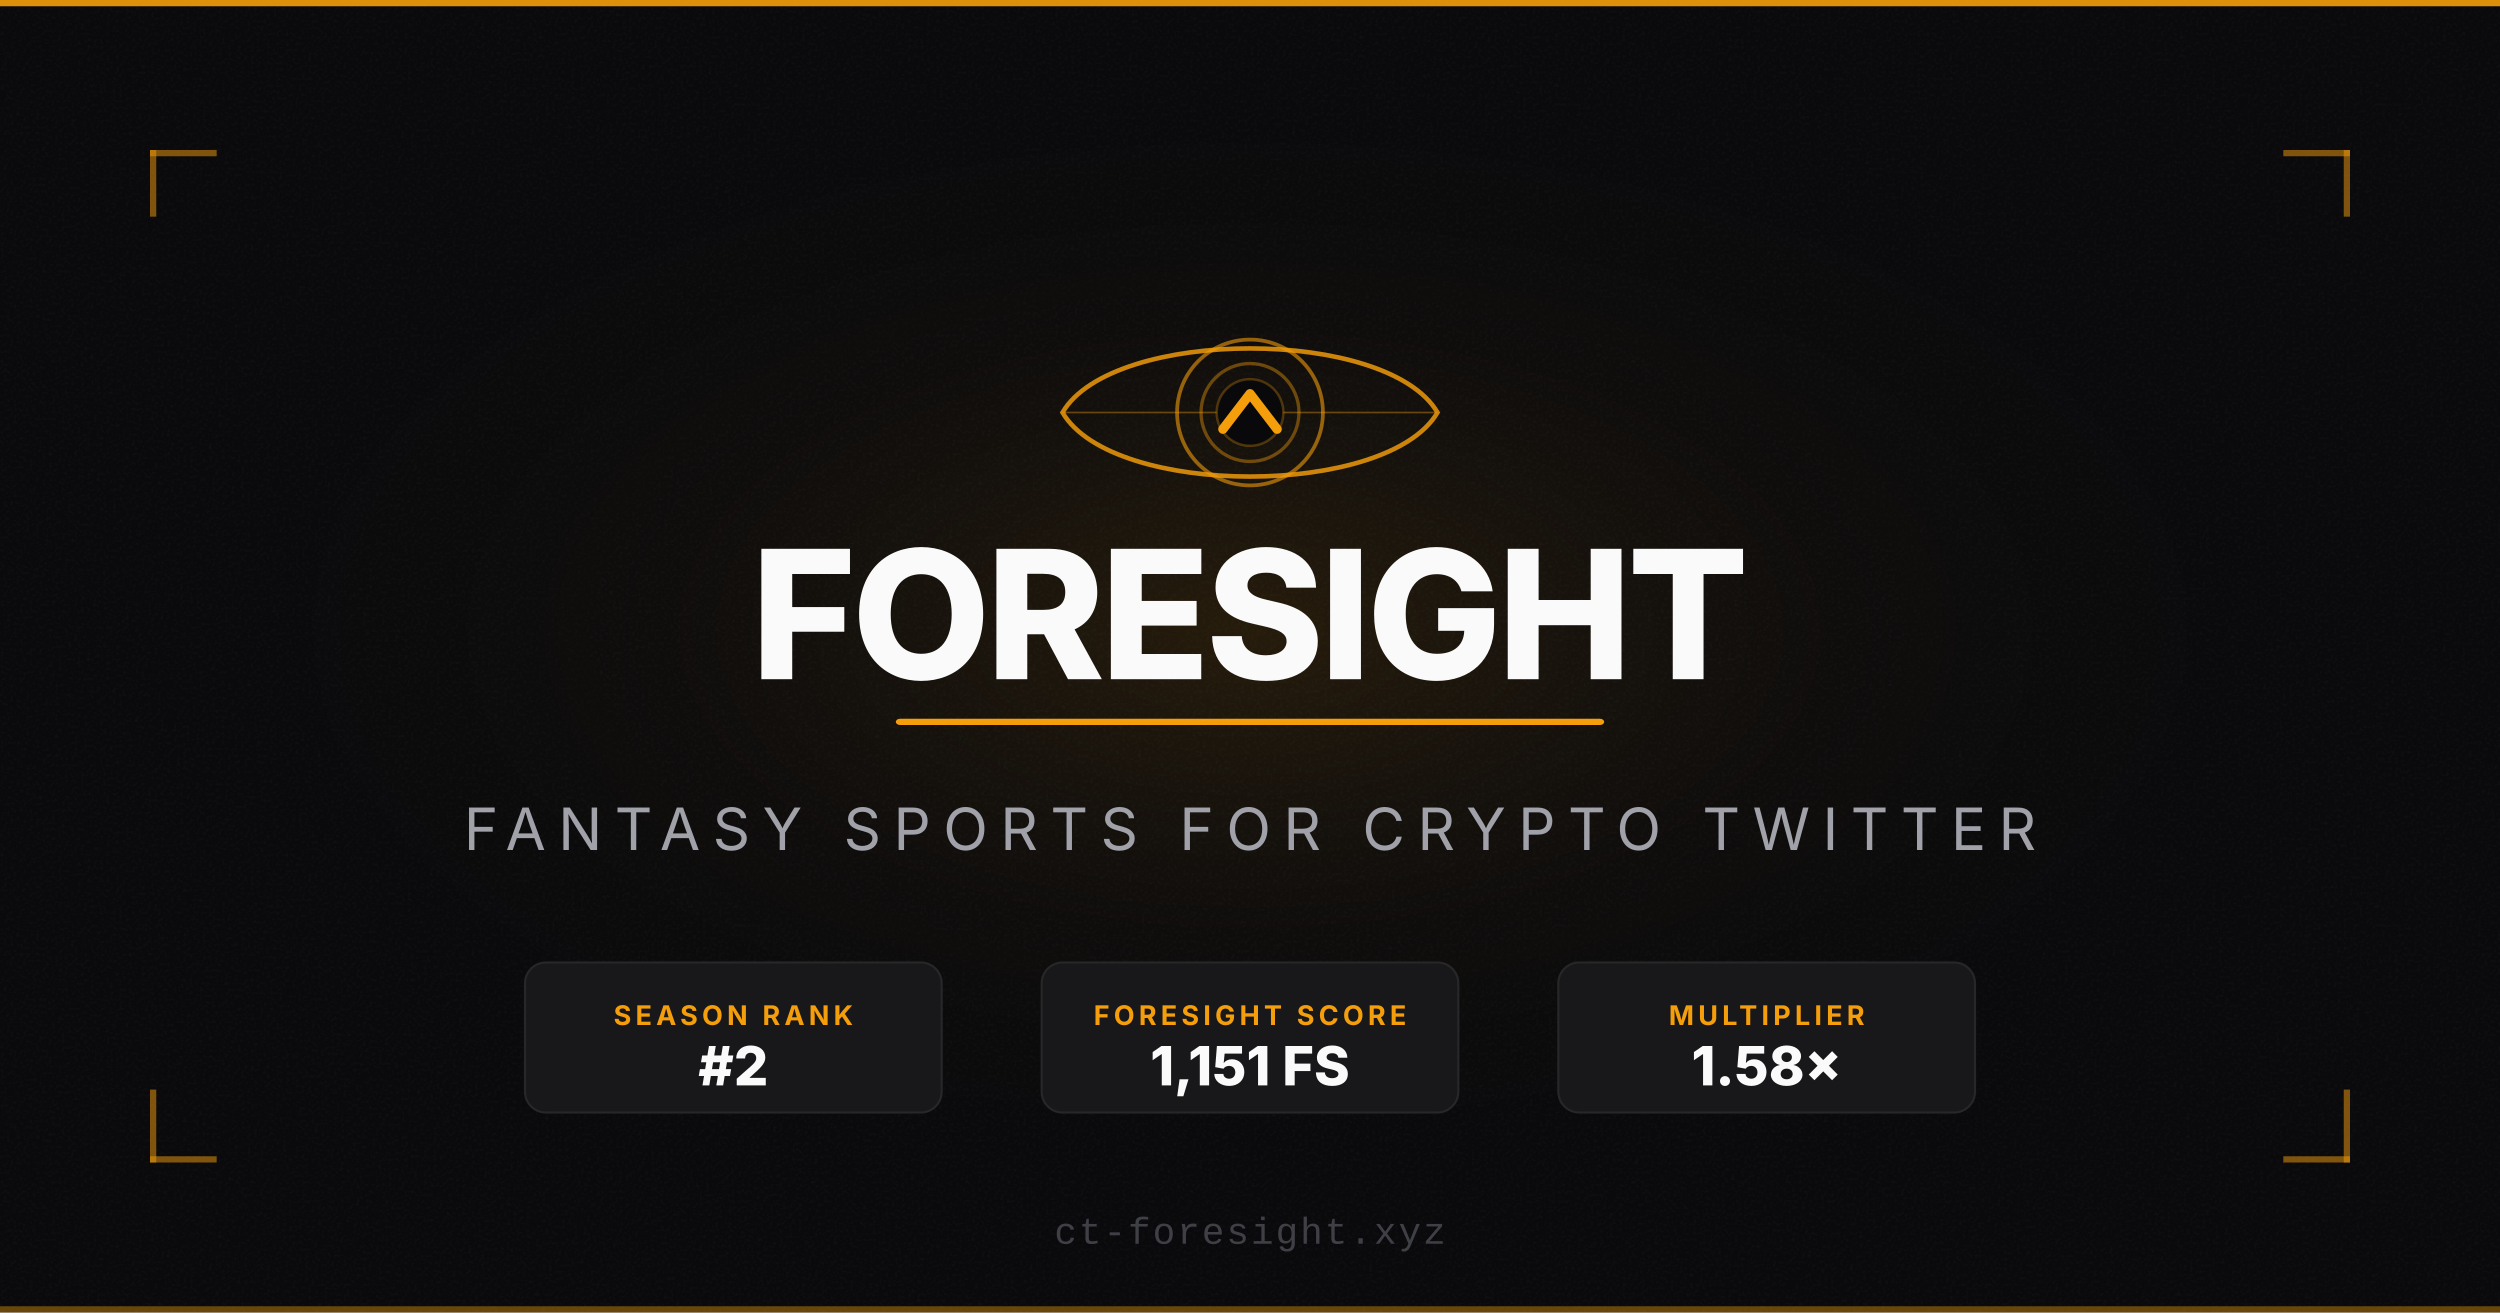
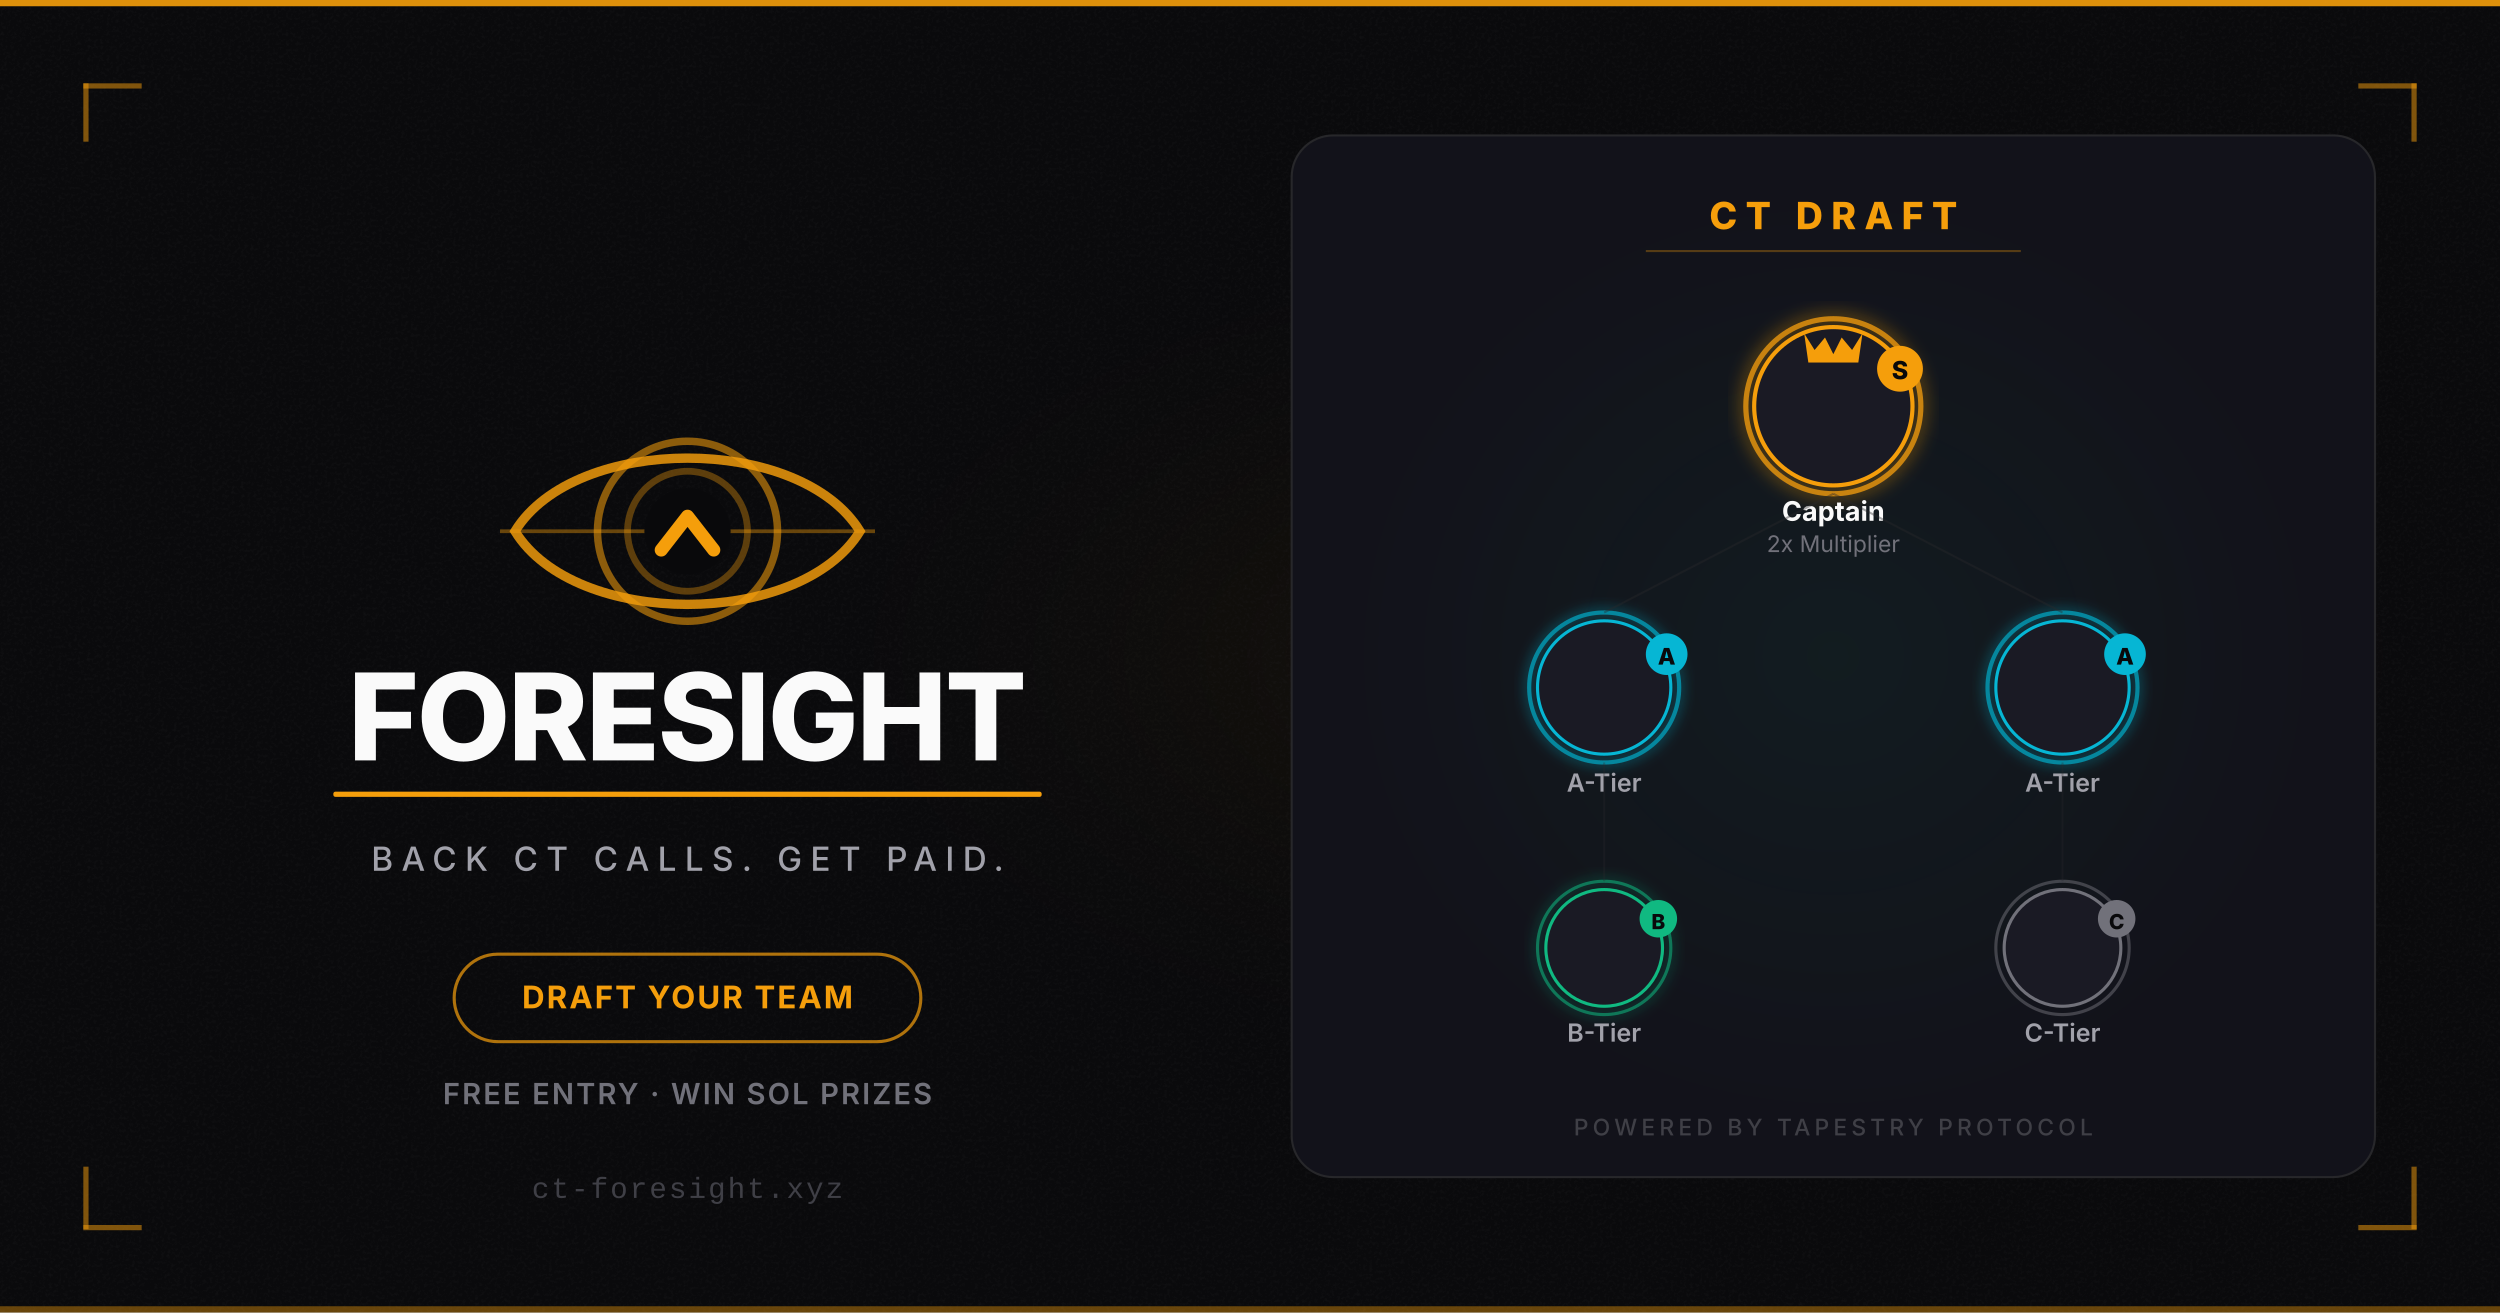
<svg xmlns="http://www.w3.org/2000/svg" viewBox="0 0 1200 630" width="1200" height="630">
  <defs>
-     <radialGradient id="glow" cx="50%" cy="48%" r="42%">
-       <stop offset="0%" stop-color="#F59E0B" stop-opacity="0.12" />
+     <radialGradient id="glow" cx="65%" cy="50%" r="35%">
+       <stop offset="0%" stop-color="#F59E0B" stop-opacity="0.08" />
+       <stop offset="100%" stop-color="#09090B" stop-opacity="0" />
+     </radialGradient>
+     <radialGradient id="pitchGlow" cx="50%" cy="50%" r="50%">
+       <stop offset="0%" stop-color="#10B981" stop-opacity="0.06" />
+       <stop offset="60%" stop-color="#10B981" stop-opacity="0.02" />
      <stop offset="100%" stop-color="#09090B" stop-opacity="0" />
    </radialGradient>
    <filter id="grain">
      <feTurbulence type="fractalNoise" baseFrequency="0.65" numOctaves="3" stitchTiles="stitch" />
      <feColorMatrix type="saturate" values="0" />
      <feBlend in="SourceGraphic" mode="overlay" result="blend" />
      <feComposite in="blend" in2="SourceGraphic" operator="in" />
    </filter>
+     <filter id="glowS">
+       <feGaussianBlur stdDeviation="4" result="blur" />
+       <feMerge>
+         <feMergeNode in="blur" />
+         <feMergeNode in="SourceGraphic" />
+       </feMerge>
+     </filter>
+     <filter id="glowA">
+       <feGaussianBlur stdDeviation="3" result="blur" />
+       <feMerge>
+         <feMergeNode in="blur" />
+         <feMergeNode in="SourceGraphic" />
+       </feMerge>
+     </filter>
+     <filter id="glowB">
+       <feGaussianBlur stdDeviation="3" result="blur" />
+       <feMerge>
+         <feMergeNode in="blur" />
+         <feMergeNode in="SourceGraphic" />
+       </feMerge>
+     </filter>
  </defs>
  <rect width="1200" height="630" fill="#09090B" />
  <rect width="1200" height="630" fill="#09090B" filter="url(#grain)" opacity="0.04" />
  <rect width="1200" height="630" fill="url(#glow)" />
  <rect x="0" y="0" width="1200" height="3" fill="#F59E0B" opacity="0.9" />
  <rect x="0" y="627" width="1200" height="3" fill="#F59E0B" opacity="0.4" />
-   <rect x="72" y="72" width="32" height="3" fill="#F59E0B" opacity="0.5" />
-   <rect x="72" y="72" width="3" height="32" fill="#F59E0B" opacity="0.5" />
-   <rect x="72" y="555" width="32" height="3" fill="#F59E0B" opacity="0.5" />
-   <rect x="72" y="523" width="3" height="35" fill="#F59E0B" opacity="0.5" />
-   <rect x="1096" y="72" width="32" height="3" fill="#F59E0B" opacity="0.5" />
-   <rect x="1125" y="72" width="3" height="32" fill="#F59E0B" opacity="0.5" />
-   <rect x="1096" y="555" width="32" height="3" fill="#F59E0B" opacity="0.5" />
-   <rect x="1125" y="523" width="3" height="35" fill="#F59E0B" opacity="0.5" />
-   <line x1="510" y1="198" x2="690" y2="198" stroke="#F59E0B" stroke-width="0.8" opacity="0.38" />
-   <path d="M510,198 C534,157 666,157 690,198 C666,239 534,239 510,198 Z" fill="none" stroke="#F59E0B" stroke-width="2.2" opacity="0.82" />
-   <circle cx="600" cy="198" r="35" fill="none" stroke="#F59E0B" stroke-width="1.8" opacity="0.58" />
-   <circle cx="600" cy="198" r="23.5" fill="none" stroke="#F59E0B" stroke-width="1.6" opacity="0.40" />
-   <circle cx="600" cy="198" r="16" fill="#09090B" />
-   <circle cx="600" cy="198" r="16" fill="none" stroke="#F59E0B" stroke-width="1.2" opacity="0.28" />
-   <path d="M587,206 L600,189 L613,206" fill="none" stroke="#F59E0B" stroke-width="4.5" stroke-linecap="round" stroke-linejoin="round" />
-   <text x="600" y="326" font-family="'Inter', 'Arial Black', Arial, sans-serif" font-weight="800" font-size="86" fill="#FAFAFA" text-anchor="middle" letter-spacing="-2">FORESIGHT</text>
-   <rect x="430" y="345" width="340" height="3" fill="#F59E0B" rx="2" />
-   <text x="600" y="408" font-family="'Inter', Arial, sans-serif" font-weight="400" font-size="28" fill="#A1A1AA" text-anchor="middle" letter-spacing="6">FANTASY SPORTS FOR CRYPTO TWITTER</text>
-   <rect x="252" y="462" width="200" height="72" rx="10" fill="#18181B" stroke="#27272A" stroke-width="1" />
-   <text x="352" y="492" font-family="'Inter', Arial, sans-serif" font-weight="700" font-size="13" fill="#F59E0B" text-anchor="middle" letter-spacing="2">SEASON RANK</text>
-   <text x="352" y="521" font-family="'Inter', Arial, sans-serif" font-weight="800" font-size="26" fill="#FAFAFA" text-anchor="middle">#2</text>
-   <rect x="500" y="462" width="200" height="72" rx="10" fill="#18181B" stroke="#27272A" stroke-width="1" />
-   <text x="600" y="492" font-family="'Inter', Arial, sans-serif" font-weight="700" font-size="13" fill="#F59E0B" text-anchor="middle" letter-spacing="2">FORESIGHT SCORE</text>
-   <text x="600" y="521" font-family="'Inter', Arial, sans-serif" font-weight="800" font-size="26" fill="#FAFAFA" text-anchor="middle">1,151 FS</text>
-   <rect x="748" y="462" width="200" height="72" rx="10" fill="#18181B" stroke="#27272A" stroke-width="1" />
-   <text x="848" y="492" font-family="'Inter', Arial, sans-serif" font-weight="700" font-size="13" fill="#F59E0B" text-anchor="middle" letter-spacing="2">MULTIPLIER</text>
-   <text x="848" y="521" font-family="'Inter', Arial, sans-serif" font-weight="800" font-size="26" fill="#FAFAFA" text-anchor="middle">1.58×</text>
-   <text x="600" y="597" font-family="'JetBrains Mono', 'Courier New', monospace" font-size="18" fill="#3F3F46" text-anchor="middle" letter-spacing="1">ct-foresight.xyz</text>
+   <rect x="40" y="40" width="28" height="2.5" fill="#F59E0B" opacity="0.5" />
+   <rect x="40" y="40" width="2.5" height="28" fill="#F59E0B" opacity="0.5" />
+   <rect x="40" y="588" width="28" height="2.5" fill="#F59E0B" opacity="0.5" />
+   <rect x="40" y="560" width="2.5" height="30" fill="#F59E0B" opacity="0.5" />
+   <rect x="1132" y="40" width="28" height="2.5" fill="#F59E0B" opacity="0.5" />
+   <rect x="1157.5" y="40" width="2.5" height="28" fill="#F59E0B" opacity="0.5" />
+   <rect x="1132" y="588" width="28" height="2.5" fill="#F59E0B" opacity="0.5" />
+   <rect x="1157.5" y="560" width="2.5" height="30" fill="#F59E0B" opacity="0.5" />
+   <g transform="translate(240, 165) scale(1.8)">
+     <line x1="0" y1="50" x2="100" y2="50" stroke="#F59E0B" stroke-width="1" opacity="0.4" />
+     <path d="M4,50 C20,24 80,24 96,50 C80,76 20,76 4,50 Z" fill="none" stroke="#F59E0B" stroke-width="2.5" opacity="0.82" />
+     <circle cx="50" cy="50" r="24" fill="none" stroke="#F59E0B" stroke-width="2" opacity="0.55" />
+     <circle cx="50" cy="50" r="16" fill="none" stroke="#F59E0B" stroke-width="1.8" opacity="0.35" />
+     <circle cx="50" cy="50" r="11.5" fill="#09090B" />
+     <path d="M43,55 L50,46 L57,55" fill="none" stroke="#F59E0B" stroke-width="3.5" stroke-linecap="round" stroke-linejoin="round" />
+   </g>
+   <text x="330" y="365" font-family="'Inter','Arial Black',Arial,sans-serif" font-weight="800" font-size="58" fill="#FAFAFA" text-anchor="middle" letter-spacing="-1">FORESIGHT</text>
+   <rect x="160" y="380" width="340" height="2.5" fill="#F59E0B" rx="1" />
+   <text x="330" y="418" font-family="'Inter',Arial,sans-serif" font-weight="500" font-size="16" fill="#A1A1AA" text-anchor="middle" letter-spacing="4">BACK CT CALLS. GET PAID.</text>
+   <rect x="218" y="458" width="224" height="42" rx="21" fill="none" stroke="#F59E0B" stroke-width="1.5" opacity="0.7" />
+   <text x="330" y="484" font-family="'Inter',Arial,sans-serif" font-weight="700" font-size="15" fill="#F59E0B" text-anchor="middle" letter-spacing="1">DRAFT YOUR TEAM</text>
+   <text x="330" y="530" font-family="'Inter',Arial,sans-serif" font-weight="600" font-size="14" fill="#71717A" text-anchor="middle" letter-spacing="1">FREE ENTRY  ·  WIN SOL PRIZES</text>
+   <text x="330" y="575" font-family="'JetBrains Mono','Courier New',monospace" font-size="14" fill="#3F3F46" text-anchor="middle" letter-spacing="1">ct-foresight.xyz</text>
+   <rect x="620" y="65" width="520" height="500" rx="20" fill="#12121A" stroke="#27272A" stroke-width="1" />
+   <rect x="620" y="65" width="520" height="500" rx="20" fill="url(#pitchGlow)" />
+   <text x="880" y="110" font-family="'Inter',Arial,sans-serif" font-weight="800" font-size="18" fill="#F59E0B" text-anchor="middle" letter-spacing="4">CT DRAFT</text>
+   <rect x="790" y="120" width="180" height="1" fill="#F59E0B" opacity="0.3" />
+   <circle cx="880" cy="195" r="42" fill="none" stroke="#F59E0B" stroke-width="2.5" filter="url(#glowS)" opacity="0.8" />
+   <circle cx="880" cy="195" r="38" fill="#1A1A24" stroke="#F59E0B" stroke-width="2" />
+   <path d="M866,160 L871,168 L876,162 L880,170 L884,162 L889,168 L894,160 L892,174 L868,174 Z" fill="#F59E0B" />
+   <circle cx="912" cy="177" r="11" fill="#F59E0B" />
+   <text x="912" y="182" font-family="'Inter',Arial,sans-serif" font-weight="800" font-size="12" fill="#09090B" text-anchor="middle">S</text>
+   <text x="880" y="250" font-family="'Inter',Arial,sans-serif" font-weight="700" font-size="13" fill="#FAFAFA" text-anchor="middle">Captain</text>
+   <text x="880" y="265" font-family="'Inter',Arial,sans-serif" font-weight="400" font-size="11" fill="#71717A" text-anchor="middle">2x Multiplier</text>
+   <circle cx="770" cy="330" r="36" fill="none" stroke="#06B6D4" stroke-width="2" filter="url(#glowA)" opacity="0.7" />
+   <circle cx="770" cy="330" r="32" fill="#1A1A24" stroke="#06B6D4" stroke-width="1.5" />
+   <circle cx="800" cy="314" r="10" fill="#06B6D4" />
+   <text x="800" y="319" font-family="'Inter',Arial,sans-serif" font-weight="800" font-size="11" fill="#09090B" text-anchor="middle">A</text>
+   <text x="770" y="380" font-family="'Inter',Arial,sans-serif" font-weight="600" font-size="12" fill="#A1A1AA" text-anchor="middle">A-Tier</text>
+   <circle cx="990" cy="330" r="36" fill="none" stroke="#06B6D4" stroke-width="2" filter="url(#glowA)" opacity="0.7" />
+   <circle cx="990" cy="330" r="32" fill="#1A1A24" stroke="#06B6D4" stroke-width="1.5" />
+   <circle cx="1020" cy="314" r="10" fill="#06B6D4" />
+   <text x="1020" y="319" font-family="'Inter',Arial,sans-serif" font-weight="800" font-size="11" fill="#09090B" text-anchor="middle">A</text>
+   <text x="990" y="380" font-family="'Inter',Arial,sans-serif" font-weight="600" font-size="12" fill="#A1A1AA" text-anchor="middle">A-Tier</text>
+   <circle cx="770" cy="455" r="32" fill="none" stroke="#10B981" stroke-width="1.5" filter="url(#glowB)" opacity="0.6" />
+   <circle cx="770" cy="455" r="28" fill="#1A1A24" stroke="#10B981" stroke-width="1.5" />
+   <circle cx="796" cy="441" r="9" fill="#10B981" />
+   <text x="796" y="446" font-family="'Inter',Arial,sans-serif" font-weight="800" font-size="10" fill="#09090B" text-anchor="middle">B</text>
+   <text x="770" y="500" font-family="'Inter',Arial,sans-serif" font-weight="600" font-size="12" fill="#A1A1AA" text-anchor="middle">B-Tier</text>
+   <circle cx="990" cy="455" r="32" fill="none" stroke="#71717A" stroke-width="1.5" opacity="0.5" />
+   <circle cx="990" cy="455" r="28" fill="#1A1A24" stroke="#71717A" stroke-width="1.5" />
+   <circle cx="1016" cy="441" r="9" fill="#71717A" />
+   <text x="1016" y="446" font-family="'Inter',Arial,sans-serif" font-weight="800" font-size="10" fill="#09090B" text-anchor="middle">C</text>
+   <text x="990" y="500" font-family="'Inter',Arial,sans-serif" font-weight="600" font-size="12" fill="#A1A1AA" text-anchor="middle">C-Tier</text>
+   <line x1="880" y1="237" x2="770" y2="294" stroke="#27272A" stroke-width="1" opacity="0.4" />
+   <line x1="880" y1="237" x2="990" y2="294" stroke="#27272A" stroke-width="1" opacity="0.4" />
+   <line x1="770" y1="366" x2="770" y2="423" stroke="#27272A" stroke-width="1" opacity="0.3" />
+   <line x1="990" y1="366" x2="990" y2="423" stroke="#27272A" stroke-width="1" opacity="0.3" />
+   <text x="880" y="545" font-family="'Inter',Arial,sans-serif" font-weight="500" font-size="11" fill="#3F3F46" text-anchor="middle" letter-spacing="2">POWERED BY TAPESTRY PROTOCOL</text>
</svg>
